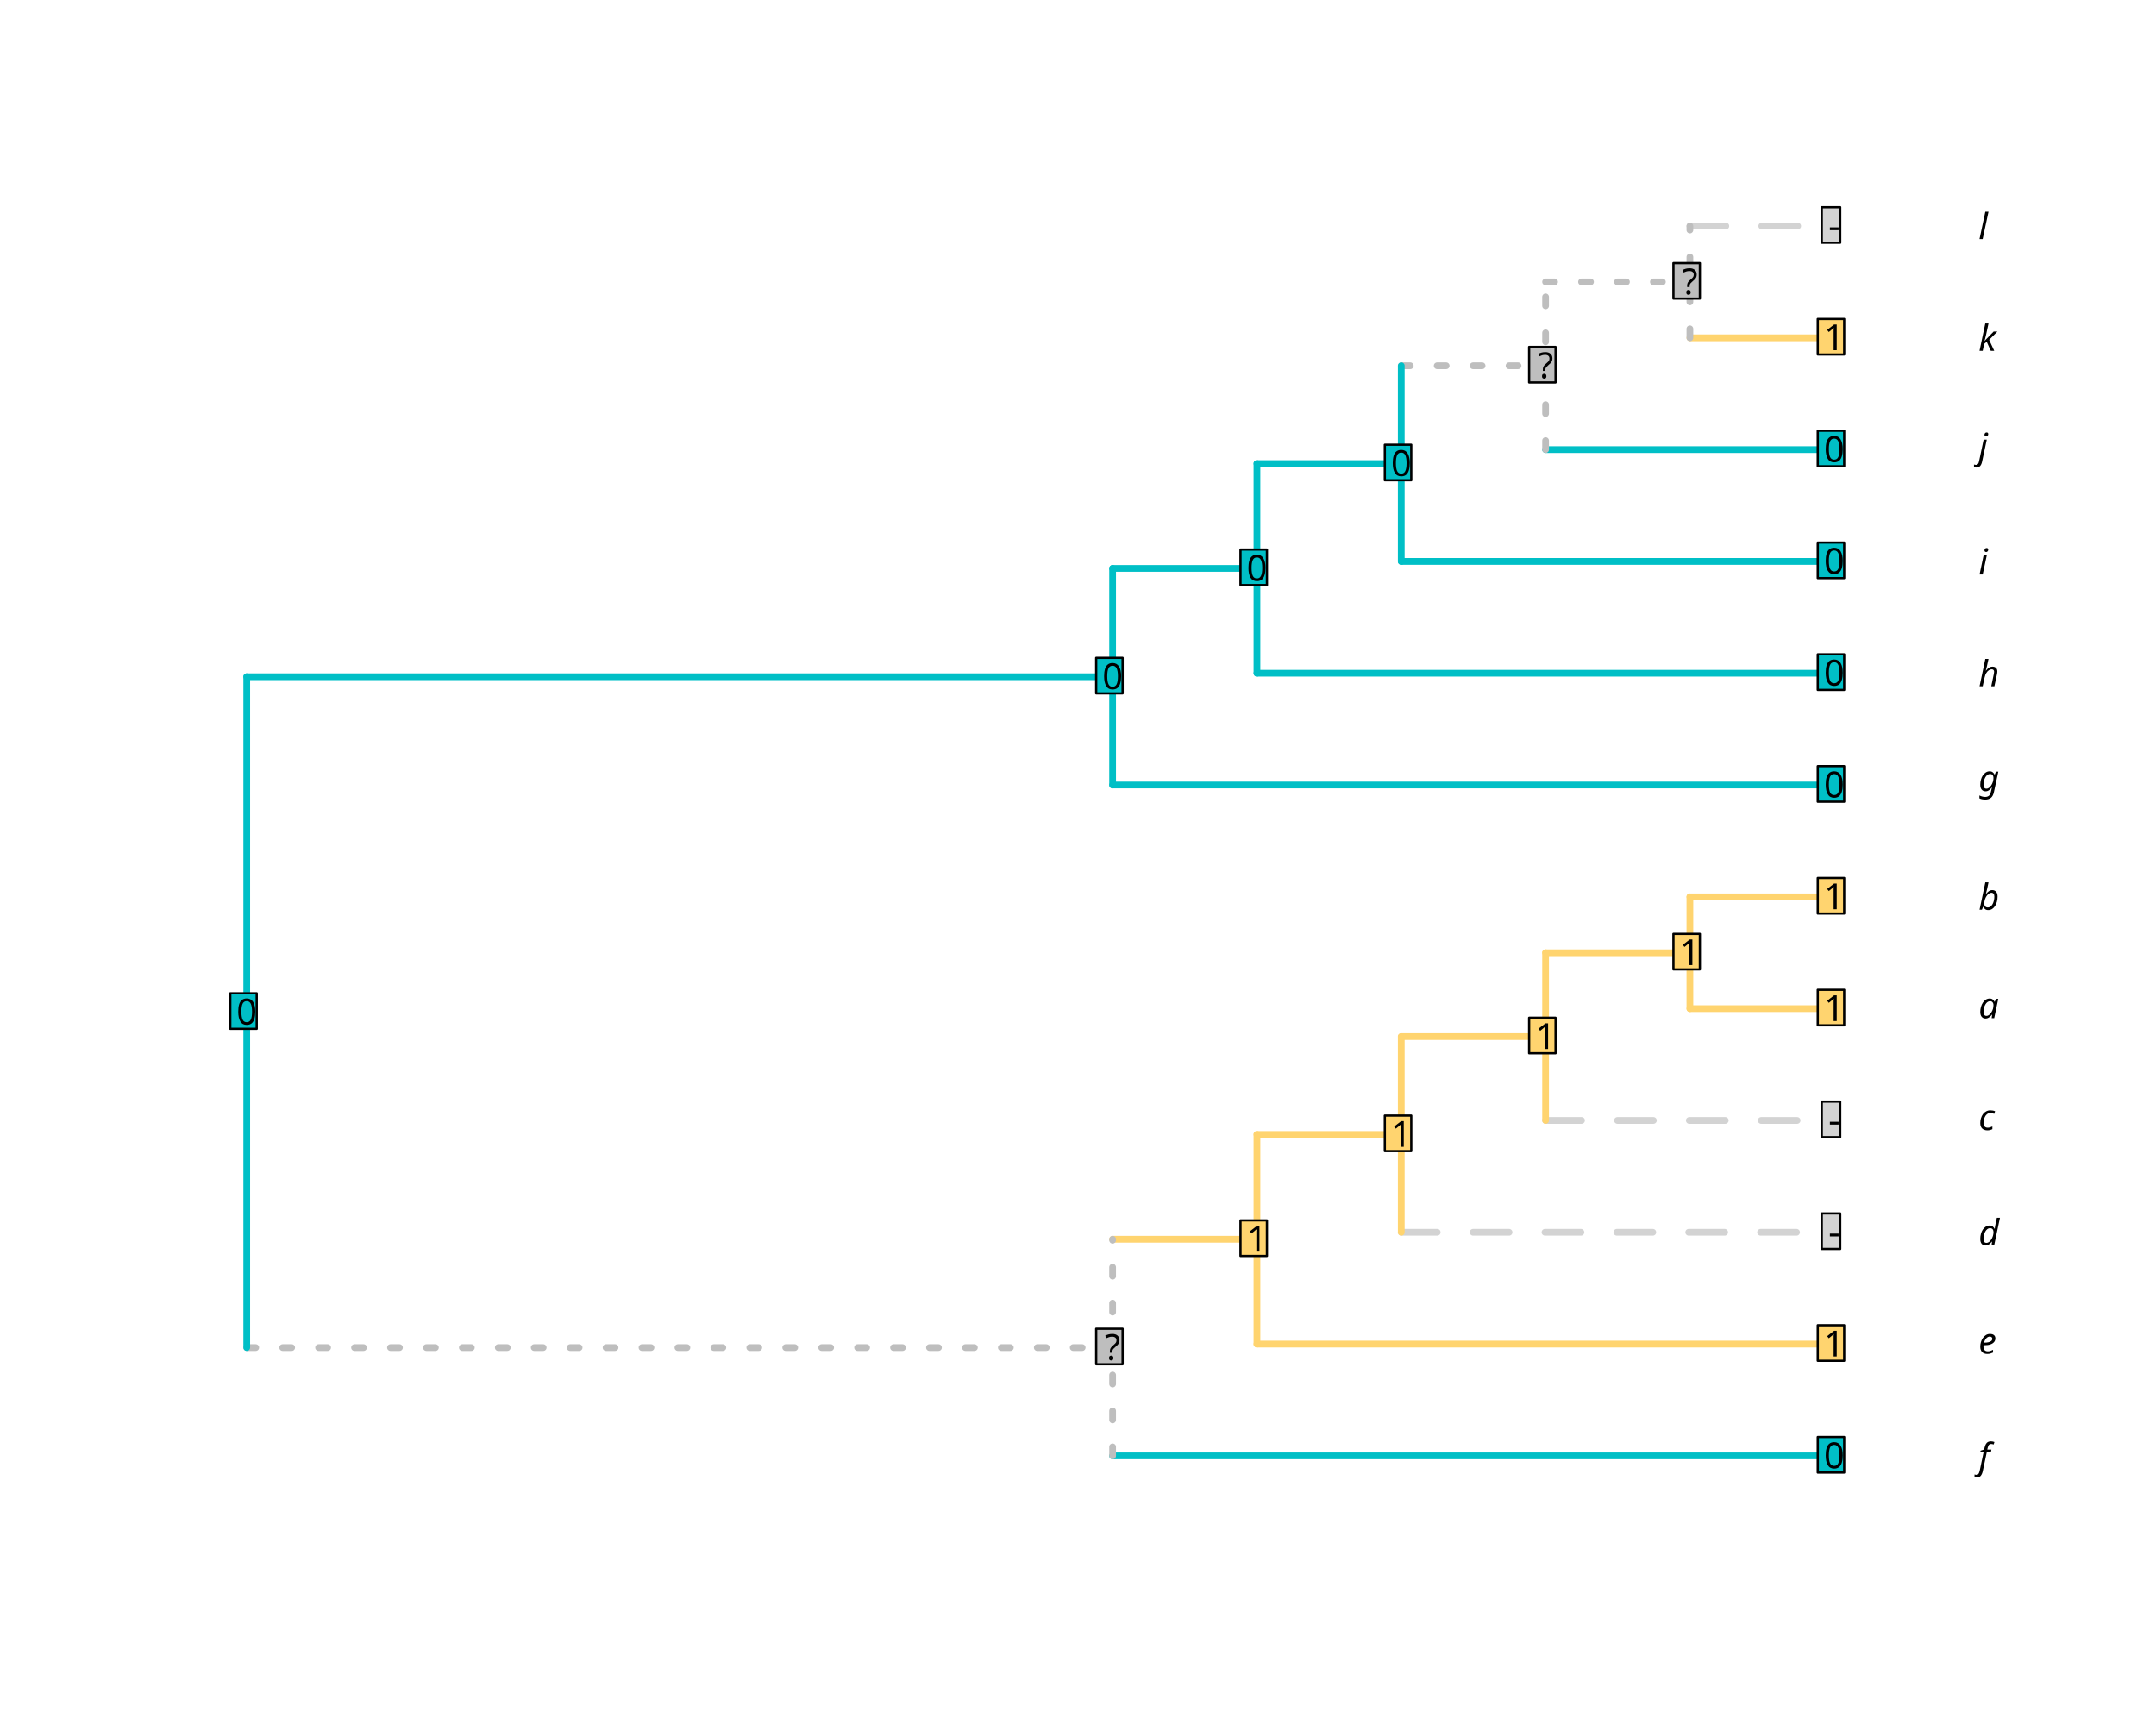
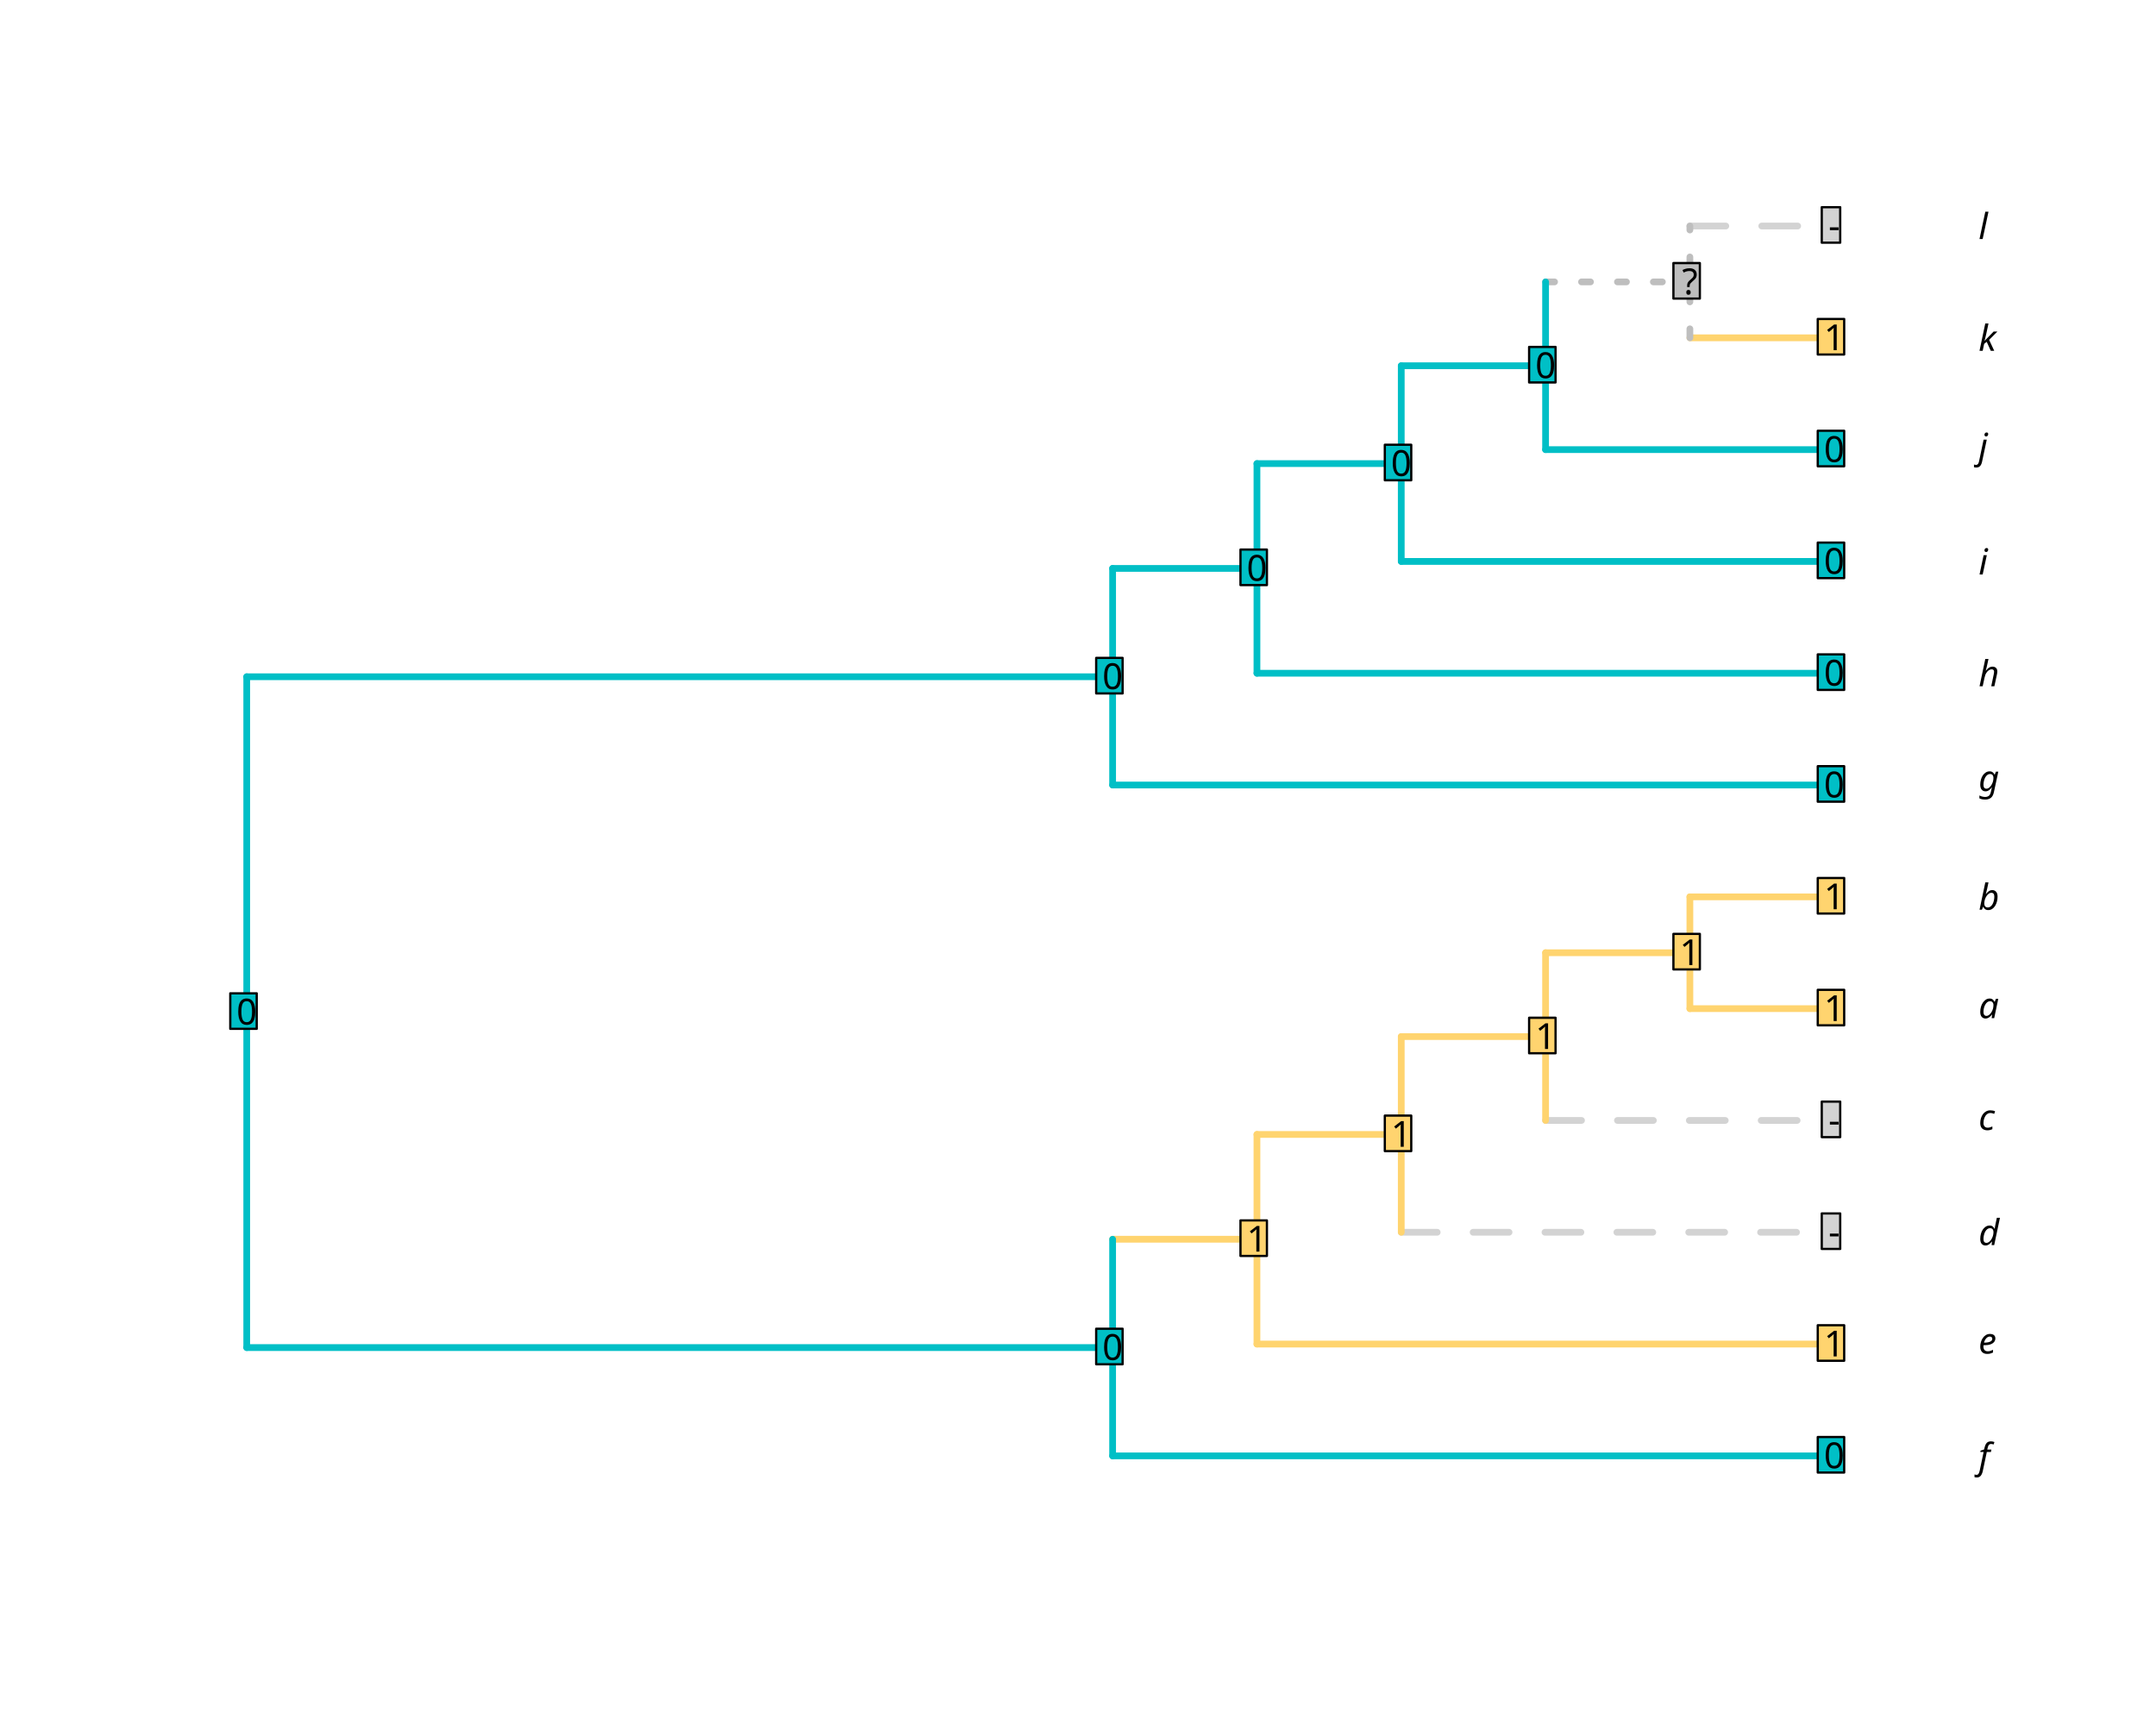
<svg xmlns="http://www.w3.org/2000/svg" class="svglite" data-engine-version="2.0" width="720.00pt" height="576.00pt" viewBox="0 0 720.00 576.00">
  <defs>
    <style type="text/css">
    .svglite line, .svglite polyline, .svglite polygon, .svglite path, .svglite rect, .svglite circle {
      fill: none;
      stroke: #000000;
      stroke-linecap: round;
      stroke-linejoin: round;
      stroke-miterlimit: 10.00;
    }
  </style>
  </defs>
  <rect width="100%" height="100%" style="stroke: none; fill: #FFFFFF;" />
  <defs>
    <clipPath id="cpMC4wMHw3MjAuMDB8MC4wMHw1NzYuMDA=">
      <rect x="0.00" y="0.00" width="720.00" height="576.00" />
    </clipPath>
  </defs>
  <g clip-path="url(#cpMC4wMHw3MjAuMDB8MC4wMHw1NzYuMDA=)">
</g>
  <defs>
    <clipPath id="cpNTkuMDR8Njg5Ljc2fDU5LjA0fDUwMi41Ng==">
      <rect x="59.04" y="59.04" width="630.72" height="443.52" />
    </clipPath>
  </defs>
  <g clip-path="url(#cpNTkuMDR8Njg5Ljc2fDU5LjA0fDUwMi41Ng==)">
-     <line x1="82.40" y1="449.97" x2="371.56" y2="449.97" style="stroke-width: 2.25; stroke: #BEBEBE; stroke-dasharray: 3.00,9.00;" />
+     <line x1="82.40" y1="449.97" x2="371.56" y2="449.97" style="stroke-width: 2.25; stroke: #00BFC6;" />
    <line x1="371.56" y1="486.13" x2="612.54" y2="486.13" style="stroke-width: 2.25; stroke: #00BFC6;" />
    <line x1="371.56" y1="413.80" x2="419.76" y2="413.80" style="stroke-width: 2.25; stroke: #FFD46F;" />
    <line x1="419.76" y1="448.80" x2="612.54" y2="448.80" style="stroke-width: 2.25; stroke: #FFD46F;" />
    <line x1="419.76" y1="378.80" x2="467.95" y2="378.80" style="stroke-width: 2.25; stroke: #FFD46F;" />
    <line x1="467.95" y1="411.47" x2="612.54" y2="411.47" style="stroke-width: 2.25; stroke: #D3D3D3; stroke-dasharray: 12.00,12.00;" />
    <line x1="467.95" y1="346.13" x2="516.15" y2="346.13" style="stroke-width: 2.25; stroke: #FFD46F;" />
    <line x1="516.15" y1="374.13" x2="612.54" y2="374.13" style="stroke-width: 2.25; stroke: #D3D3D3; stroke-dasharray: 12.00,12.00;" />
    <line x1="516.15" y1="318.13" x2="564.34" y2="318.13" style="stroke-width: 2.25; stroke: #FFD46F;" />
    <line x1="564.34" y1="336.80" x2="612.54" y2="336.80" style="stroke-width: 2.25; stroke: #FFD46F;" />
    <line x1="564.34" y1="299.47" x2="612.54" y2="299.47" style="stroke-width: 2.25; stroke: #FFD46F;" />
    <line x1="82.40" y1="225.97" x2="371.56" y2="225.97" style="stroke-width: 2.25; stroke: #00BFC6;" />
    <line x1="371.56" y1="262.13" x2="612.54" y2="262.13" style="stroke-width: 2.25; stroke: #00BFC6;" />
    <line x1="371.56" y1="189.80" x2="419.76" y2="189.80" style="stroke-width: 2.25; stroke: #00BFC6;" />
    <line x1="419.76" y1="224.80" x2="612.54" y2="224.80" style="stroke-width: 2.25; stroke: #00BFC6;" />
    <line x1="419.76" y1="154.80" x2="467.95" y2="154.80" style="stroke-width: 2.25; stroke: #00BFC6;" />
    <line x1="467.95" y1="187.47" x2="612.54" y2="187.47" style="stroke-width: 2.25; stroke: #00BFC6;" />
-     <line x1="467.95" y1="122.13" x2="516.15" y2="122.13" style="stroke-width: 2.25; stroke: #BEBEBE; stroke-dasharray: 3.00,9.00;" />
+     <line x1="467.95" y1="122.13" x2="516.15" y2="122.13" style="stroke-width: 2.25; stroke: #00BFC6;" />
    <line x1="516.15" y1="150.13" x2="612.54" y2="150.13" style="stroke-width: 2.25; stroke: #00BFC6;" />
    <line x1="516.15" y1="94.13" x2="564.34" y2="94.13" style="stroke-width: 2.25; stroke: #BEBEBE; stroke-dasharray: 3.00,9.00;" />
    <line x1="564.34" y1="112.80" x2="612.54" y2="112.80" style="stroke-width: 2.25; stroke: #FFD46F;" />
    <line x1="564.34" y1="75.47" x2="612.54" y2="75.47" style="stroke-width: 2.25; stroke: #D3D3D3; stroke-dasharray: 12.00,12.00;" />
    <line x1="82.40" y1="449.97" x2="82.40" y2="225.97" style="stroke-width: 2.25; stroke: #00BFC6;" />
-     <line x1="371.56" y1="486.13" x2="371.56" y2="413.80" style="stroke-width: 2.25; stroke: #BEBEBE; stroke-dasharray: 3.00,9.00;" />
+     <line x1="371.56" y1="486.13" x2="371.56" y2="413.80" style="stroke-width: 2.25; stroke: #00BFC6;" />
    <line x1="419.76" y1="448.80" x2="419.76" y2="378.80" style="stroke-width: 2.25; stroke: #FFD46F;" />
    <line x1="467.95" y1="411.47" x2="467.95" y2="346.13" style="stroke-width: 2.25; stroke: #FFD46F;" />
    <line x1="516.15" y1="374.13" x2="516.15" y2="318.13" style="stroke-width: 2.25; stroke: #FFD46F;" />
    <line x1="564.34" y1="336.80" x2="564.34" y2="299.47" style="stroke-width: 2.25; stroke: #FFD46F;" />
    <line x1="371.56" y1="262.13" x2="371.56" y2="189.80" style="stroke-width: 2.25; stroke: #00BFC6;" />
    <line x1="419.76" y1="224.80" x2="419.76" y2="154.80" style="stroke-width: 2.25; stroke: #00BFC6;" />
    <line x1="467.95" y1="187.47" x2="467.95" y2="122.13" style="stroke-width: 2.25; stroke: #00BFC6;" />
-     <line x1="516.15" y1="150.13" x2="516.15" y2="94.13" style="stroke-width: 2.25; stroke: #BEBEBE; stroke-dasharray: 3.00,9.00;" />
+     <line x1="516.15" y1="150.13" x2="516.15" y2="94.13" style="stroke-width: 2.25; stroke: #00BFC6;" />
    <line x1="564.34" y1="112.80" x2="564.34" y2="75.47" style="stroke-width: 2.25; stroke: #BEBEBE; stroke-dasharray: 3.00,9.00;" />
    <text x="660.73" y="339.97" style="font-size: 12.00px; font-style: italic; font-family: sans;" textLength="6.67px" lengthAdjust="spacingAndGlyphs">a</text>
    <text x="660.73" y="303.76" style="font-size: 12.00px; font-style: italic; font-family: sans;" textLength="6.67px" lengthAdjust="spacingAndGlyphs">b</text>
    <text x="660.73" y="377.30" style="font-size: 12.00px; font-style: italic; font-family: sans;" textLength="6.00px" lengthAdjust="spacingAndGlyphs">c</text>
    <text x="660.73" y="415.76" style="font-size: 12.00px; font-style: italic; font-family: sans;" textLength="6.67px" lengthAdjust="spacingAndGlyphs">d</text>
    <text x="660.73" y="451.97" style="font-size: 12.00px; font-style: italic; font-family: sans;" textLength="6.67px" lengthAdjust="spacingAndGlyphs">e</text>
    <text x="660.73" y="490.47" style="font-size: 12.00px; font-style: italic; font-family: sans;" textLength="3.33px" lengthAdjust="spacingAndGlyphs">f</text>
    <text x="660.73" y="264.11" style="font-size: 12.00px; font-style: italic; font-family: sans;" textLength="6.67px" lengthAdjust="spacingAndGlyphs">g</text>
    <text x="660.73" y="229.15" style="font-size: 12.00px; font-style: italic; font-family: sans;" textLength="6.67px" lengthAdjust="spacingAndGlyphs">h</text>
    <text x="660.73" y="191.82" style="font-size: 12.00px; font-style: italic; font-family: sans;" textLength="2.66px" lengthAdjust="spacingAndGlyphs">i</text>
    <text x="660.73" y="153.24" style="font-size: 12.00px; font-style: italic; font-family: sans;" textLength="2.66px" lengthAdjust="spacingAndGlyphs">j</text>
    <text x="660.73" y="117.15" style="font-size: 12.00px; font-style: italic; font-family: sans;" textLength="6.00px" lengthAdjust="spacingAndGlyphs">k</text>
    <text x="660.73" y="79.82" style="font-size: 12.00px; font-style: italic; font-family: sans;" textLength="2.66px" lengthAdjust="spacingAndGlyphs">l</text>
    <rect x="607.04" y="330.51" width="8.83" height="11.86" style="stroke-width: 0.75; fill: #FFD46F;" />
    <rect x="607.04" y="293.18" width="8.83" height="11.86" style="stroke-width: 0.75; fill: #FFD46F;" />
    <rect x="608.38" y="367.84" width="6.16" height="11.86" style="stroke-width: 0.75; fill: #D3D3D3;" />
    <rect x="608.38" y="405.18" width="6.16" height="11.86" style="stroke-width: 0.75; fill: #D3D3D3;" />
    <rect x="607.04" y="442.51" width="8.83" height="11.86" style="stroke-width: 0.75; fill: #FFD46F;" />
    <rect x="607.04" y="479.84" width="8.83" height="11.86" style="stroke-width: 0.75; fill: #00BFC6;" />
    <rect x="607.04" y="255.84" width="8.83" height="11.86" style="stroke-width: 0.75; fill: #00BFC6;" />
    <rect x="607.04" y="218.51" width="8.83" height="11.86" style="stroke-width: 0.75; fill: #00BFC6;" />
    <rect x="607.04" y="181.18" width="8.83" height="11.86" style="stroke-width: 0.75; fill: #00BFC6;" />
    <rect x="607.04" y="143.84" width="8.83" height="11.86" style="stroke-width: 0.75; fill: #00BFC6;" />
    <rect x="607.04" y="106.51" width="8.83" height="11.86" style="stroke-width: 0.75; fill: #FFD46F;" />
    <rect x="608.38" y="69.18" width="6.16" height="11.86" style="stroke-width: 0.75; fill: #D3D3D3;" />
    <rect x="76.90" y="331.68" width="8.83" height="11.86" style="stroke-width: 0.75; fill: #00BFC6;" />
-     <rect x="366.07" y="443.68" width="8.83" height="11.86" style="stroke-width: 0.75; fill: #BEBEBE;" />
+     <rect x="366.07" y="443.68" width="8.83" height="11.86" style="stroke-width: 0.75; fill: #00BFC6;" />
    <rect x="414.26" y="407.51" width="8.83" height="11.86" style="stroke-width: 0.75; fill: #FFD46F;" />
    <rect x="462.46" y="372.51" width="8.83" height="11.86" style="stroke-width: 0.75; fill: #FFD46F;" />
    <rect x="510.65" y="339.84" width="8.83" height="11.86" style="stroke-width: 0.75; fill: #FFD46F;" />
    <rect x="558.84" y="311.84" width="8.83" height="11.86" style="stroke-width: 0.75; fill: #FFD46F;" />
    <rect x="366.07" y="219.68" width="8.83" height="11.86" style="stroke-width: 0.75; fill: #00BFC6;" />
    <rect x="414.26" y="183.51" width="8.83" height="11.86" style="stroke-width: 0.75; fill: #00BFC6;" />
    <rect x="462.46" y="148.51" width="8.83" height="11.86" style="stroke-width: 0.75; fill: #00BFC6;" />
-     <rect x="510.65" y="115.84" width="8.83" height="11.86" style="stroke-width: 0.75; fill: #BEBEBE;" />
+     <rect x="510.65" y="115.84" width="8.83" height="11.86" style="stroke-width: 0.75; fill: #00BFC6;" />
    <rect x="558.84" y="87.84" width="8.83" height="11.86" style="stroke-width: 0.75; fill: #BEBEBE;" />
    <text x="612.54" y="340.93" text-anchor="middle" style="font-size: 12.00px; font-family: sans;" textLength="6.67px" lengthAdjust="spacingAndGlyphs">1</text>
    <text x="612.54" y="303.60" text-anchor="middle" style="font-size: 12.00px; font-family: sans;" textLength="6.67px" lengthAdjust="spacingAndGlyphs">1</text>
    <text x="612.54" y="378.26" text-anchor="middle" style="font-size: 12.00px; font-family: sans;" textLength="4.00px" lengthAdjust="spacingAndGlyphs">-</text>
    <text x="612.54" y="415.60" text-anchor="middle" style="font-size: 12.00px; font-family: sans;" textLength="4.00px" lengthAdjust="spacingAndGlyphs">-</text>
    <text x="612.54" y="452.93" text-anchor="middle" style="font-size: 12.00px; font-family: sans;" textLength="6.67px" lengthAdjust="spacingAndGlyphs">1</text>
    <text x="612.54" y="490.26" text-anchor="middle" style="font-size: 12.00px; font-family: sans;" textLength="6.67px" lengthAdjust="spacingAndGlyphs">0</text>
    <text x="612.54" y="266.26" text-anchor="middle" style="font-size: 12.00px; font-family: sans;" textLength="6.67px" lengthAdjust="spacingAndGlyphs">0</text>
    <text x="612.54" y="228.93" text-anchor="middle" style="font-size: 12.00px; font-family: sans;" textLength="6.67px" lengthAdjust="spacingAndGlyphs">0</text>
    <text x="612.54" y="191.60" text-anchor="middle" style="font-size: 12.00px; font-family: sans;" textLength="6.67px" lengthAdjust="spacingAndGlyphs">0</text>
    <text x="612.54" y="154.26" text-anchor="middle" style="font-size: 12.00px; font-family: sans;" textLength="6.67px" lengthAdjust="spacingAndGlyphs">0</text>
    <text x="612.54" y="116.93" text-anchor="middle" style="font-size: 12.00px; font-family: sans;" textLength="6.67px" lengthAdjust="spacingAndGlyphs">1</text>
    <text x="612.54" y="79.60" text-anchor="middle" style="font-size: 12.00px; font-family: sans;" textLength="4.00px" lengthAdjust="spacingAndGlyphs">-</text>
    <text x="82.40" y="342.10" text-anchor="middle" style="font-size: 12.00px; font-family: sans;" textLength="6.67px" lengthAdjust="spacingAndGlyphs">0</text>
-     <text x="371.56" y="454.10" text-anchor="middle" style="font-size: 12.00px; font-family: sans;" textLength="6.67px" lengthAdjust="spacingAndGlyphs">?</text>
+     <text x="371.56" y="454.10" text-anchor="middle" style="font-size: 12.00px; font-family: sans;" textLength="6.67px" lengthAdjust="spacingAndGlyphs">0</text>
    <text x="419.76" y="417.93" text-anchor="middle" style="font-size: 12.00px; font-family: sans;" textLength="6.67px" lengthAdjust="spacingAndGlyphs">1</text>
    <text x="467.95" y="382.93" text-anchor="middle" style="font-size: 12.00px; font-family: sans;" textLength="6.67px" lengthAdjust="spacingAndGlyphs">1</text>
    <text x="516.15" y="350.26" text-anchor="middle" style="font-size: 12.00px; font-family: sans;" textLength="6.67px" lengthAdjust="spacingAndGlyphs">1</text>
    <text x="564.34" y="322.26" text-anchor="middle" style="font-size: 12.00px; font-family: sans;" textLength="6.67px" lengthAdjust="spacingAndGlyphs">1</text>
    <text x="371.56" y="230.10" text-anchor="middle" style="font-size: 12.00px; font-family: sans;" textLength="6.67px" lengthAdjust="spacingAndGlyphs">0</text>
    <text x="419.76" y="193.93" text-anchor="middle" style="font-size: 12.00px; font-family: sans;" textLength="6.67px" lengthAdjust="spacingAndGlyphs">0</text>
    <text x="467.95" y="158.93" text-anchor="middle" style="font-size: 12.00px; font-family: sans;" textLength="6.67px" lengthAdjust="spacingAndGlyphs">0</text>
-     <text x="516.15" y="126.26" text-anchor="middle" style="font-size: 12.00px; font-family: sans;" textLength="6.67px" lengthAdjust="spacingAndGlyphs">?</text>
+     <text x="516.15" y="126.26" text-anchor="middle" style="font-size: 12.00px; font-family: sans;" textLength="6.67px" lengthAdjust="spacingAndGlyphs">0</text>
    <text x="564.34" y="98.26" text-anchor="middle" style="font-size: 12.00px; font-family: sans;" textLength="6.67px" lengthAdjust="spacingAndGlyphs">?</text>
  </g>
</svg>
